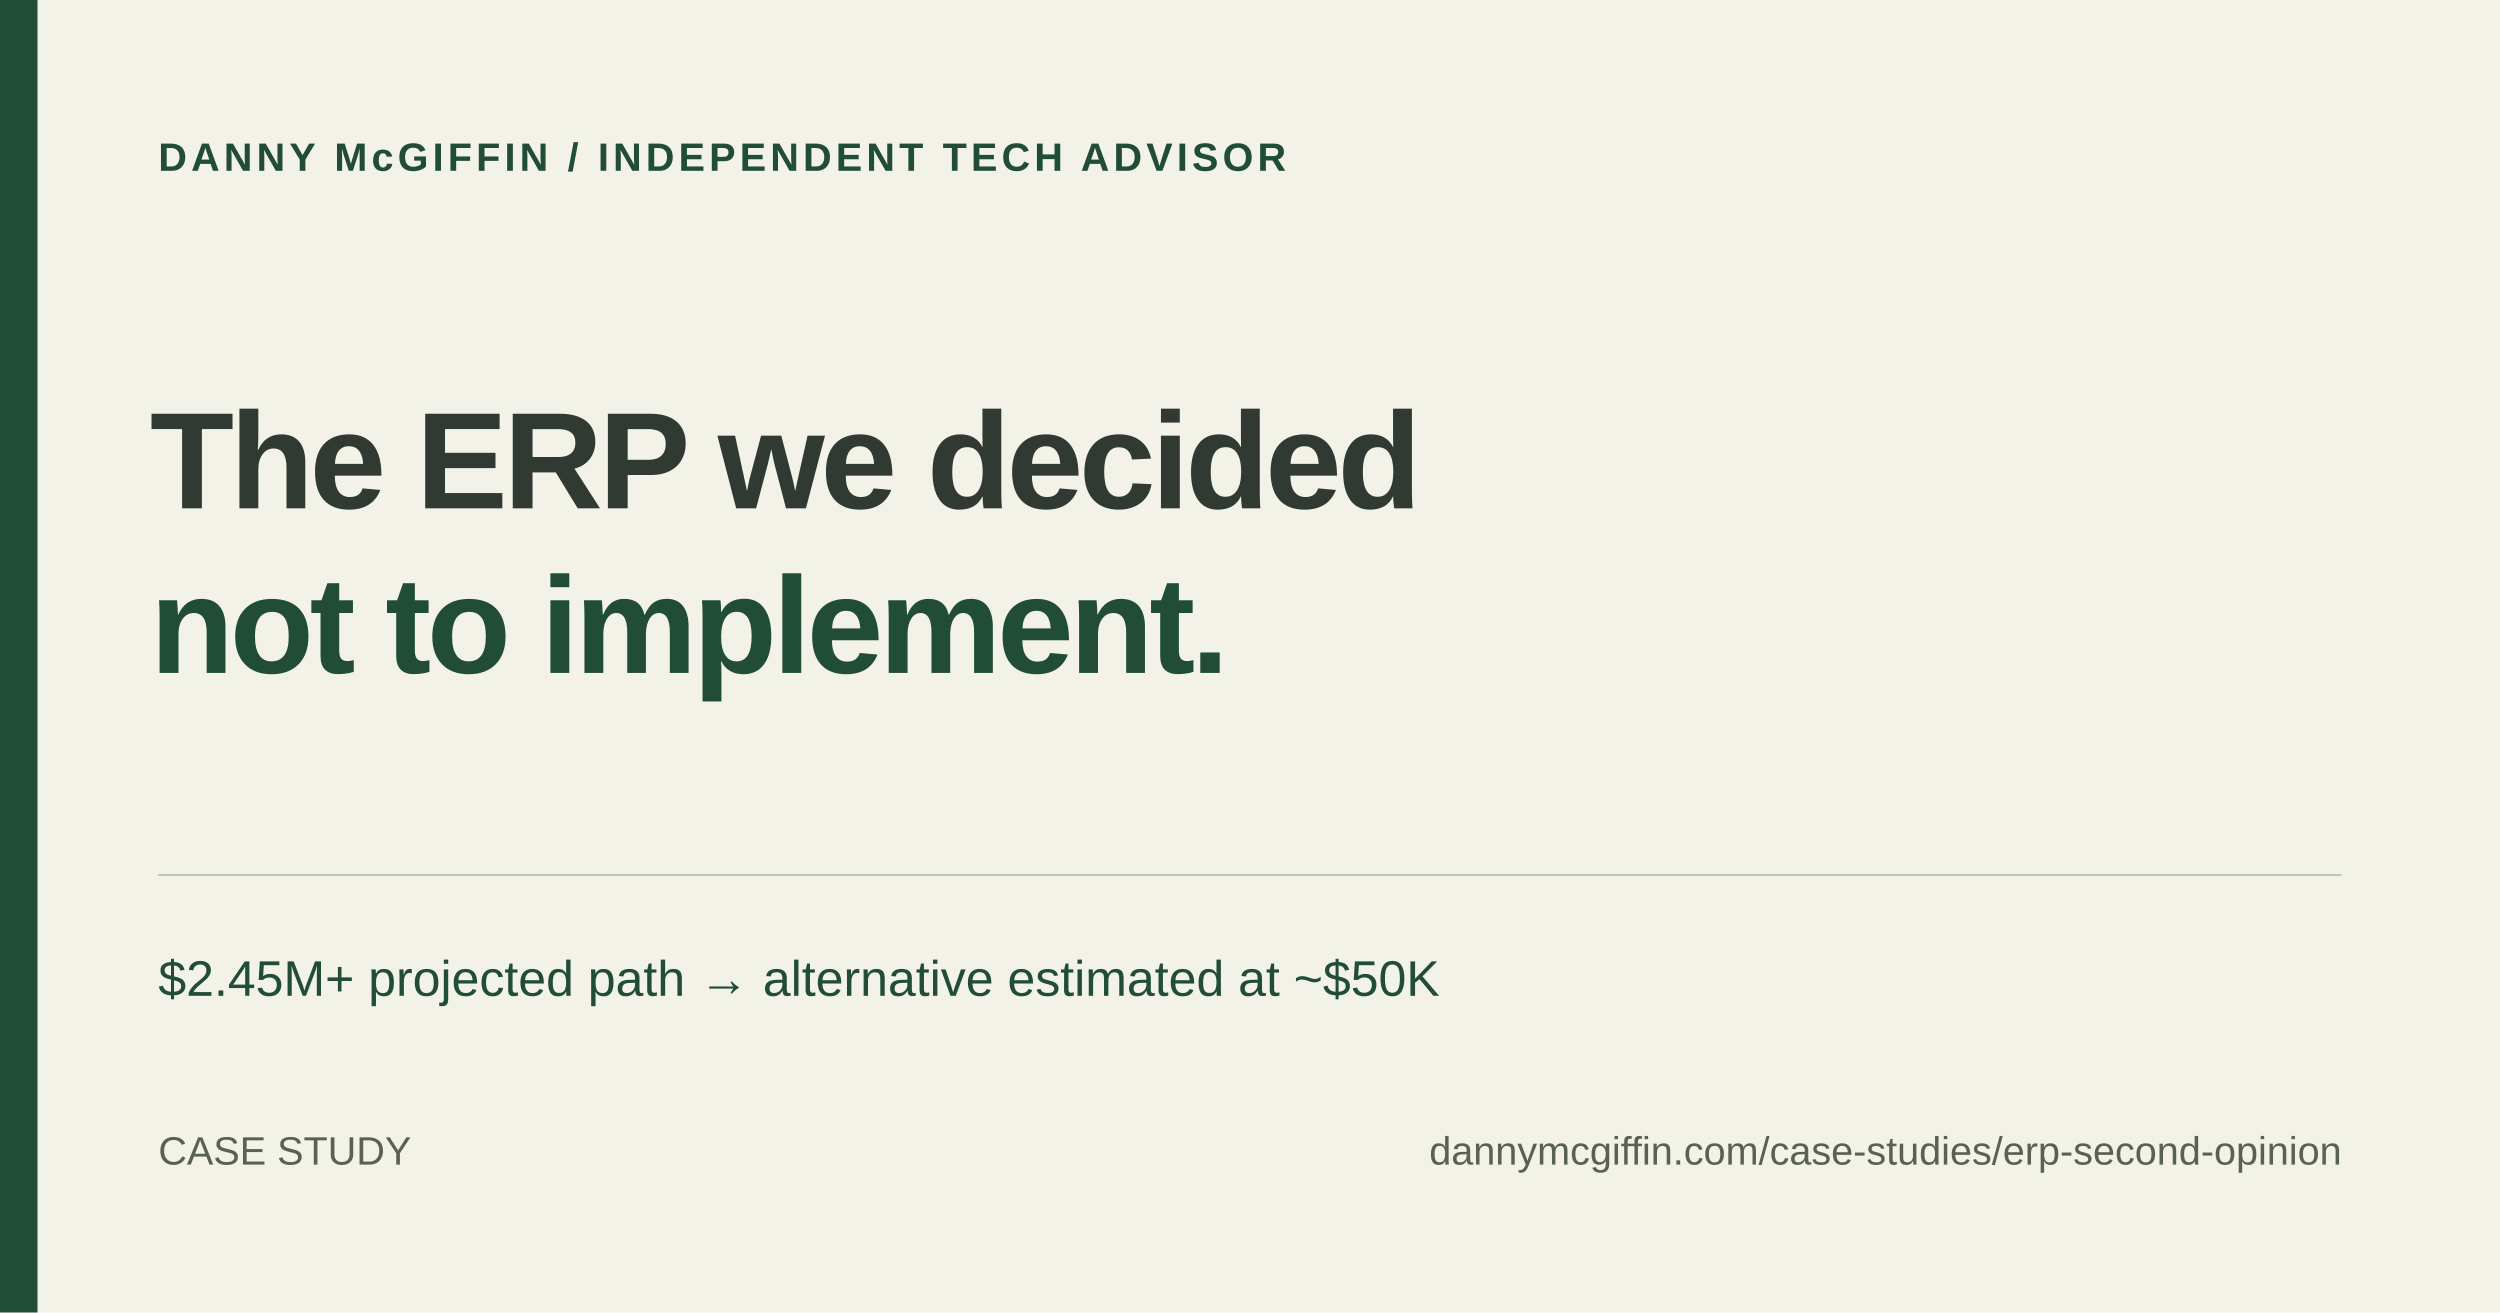
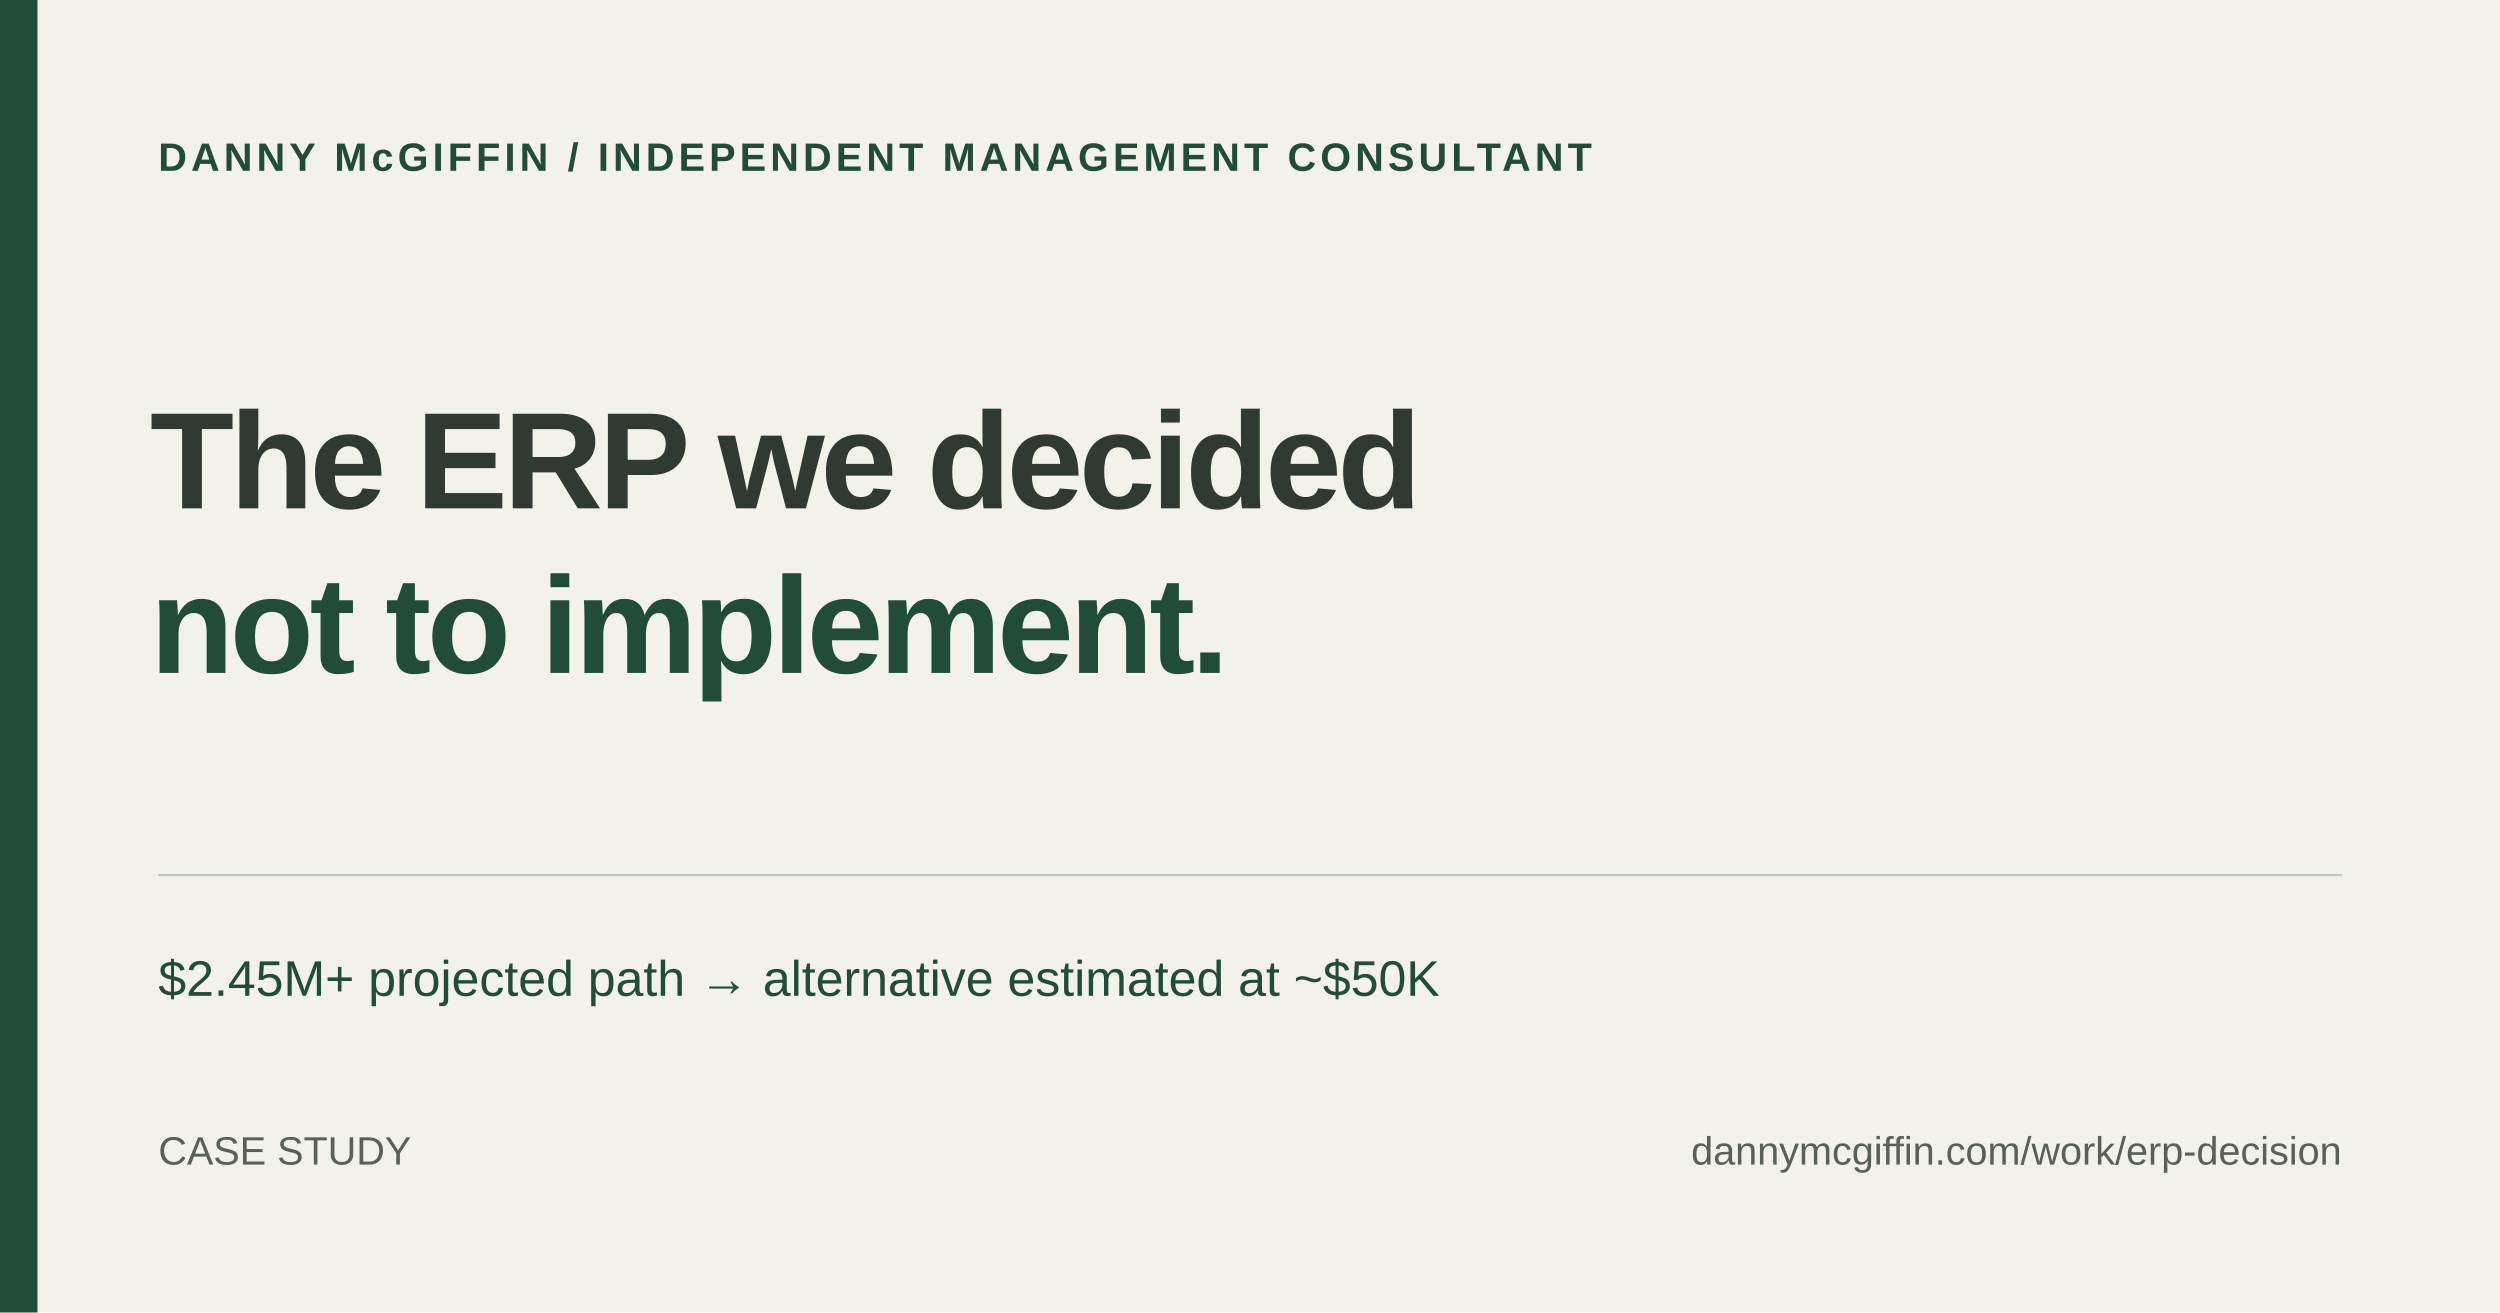
<svg xmlns="http://www.w3.org/2000/svg" width="1200" height="630" viewBox="0 0 1200 630">
  <rect width="1200" height="630" fill="#f3f2e9" />
  <rect width="18" height="630" fill="#214d38" />
  <g font-family="Arial, sans-serif">
-     <text x="76" y="82" font-size="19" font-weight="700" letter-spacing="2" fill="#214d38">DANNY McGIFFIN / INDEPENDENT TECH ADVISOR</text>
+     <text x="76" y="82" font-size="19" font-weight="700" letter-spacing="2" fill="#214d38">DANNY McGIFFIN / INDEPENDENT MANAGEMENT CONSULTANT</text>
    <g font-size="66" font-weight="700" letter-spacing="-2" fill="#303a32">
      <text x="72" y="244">The ERP we decided</text>
      <text x="72" y="323" fill="#214d38">not to implement.</text>
    </g>
    <path d="M76 420H1124" stroke="#bcc8b9" />
    <text x="76" y="478" font-size="24" fill="#214d38">$2.45M+ projected path → alternative estimated at ~$50K</text>
    <text x="76" y="559" font-size="19" fill="#596154">CASE STUDY</text>
-     <text x="1124" y="559" font-size="19" text-anchor="end" fill="#596154">dannymcgiffin.com/case-studies/erp-second-opinion</text>
+     <text x="1124" y="559" font-size="19" text-anchor="end" fill="#596154">dannymcgiffin.com/work/erp-decision</text>
  </g>
</svg>
